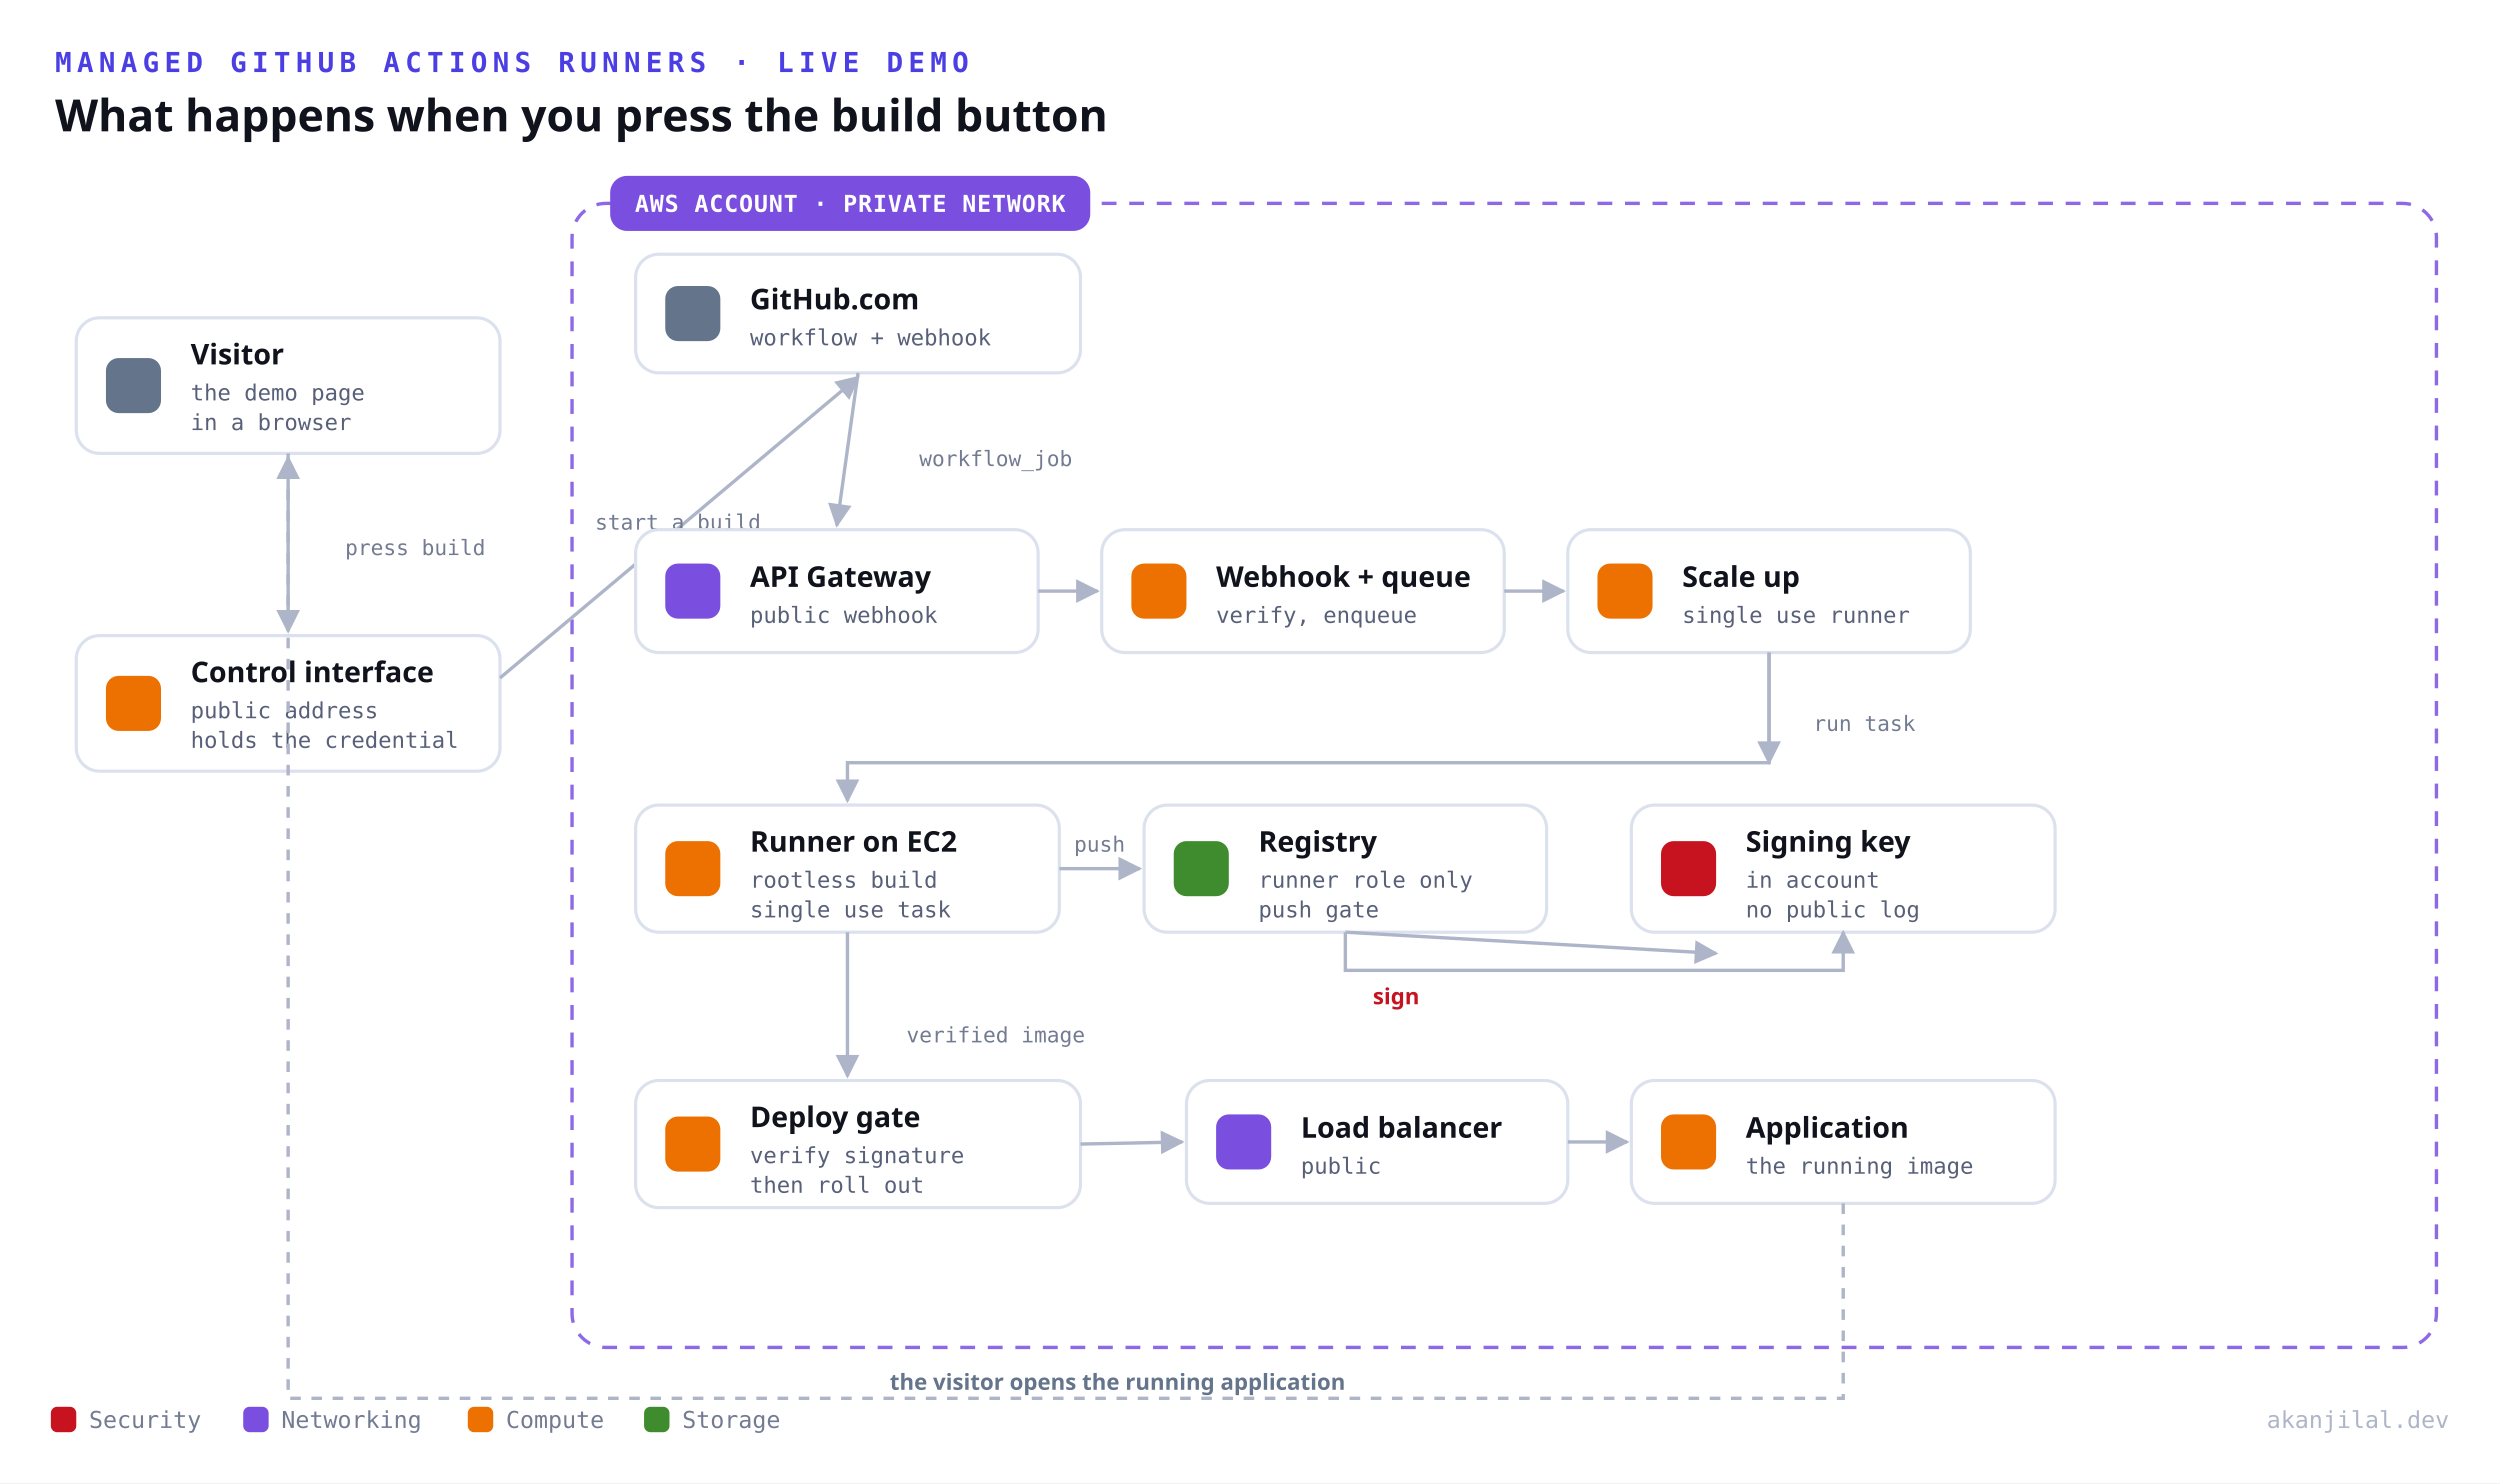
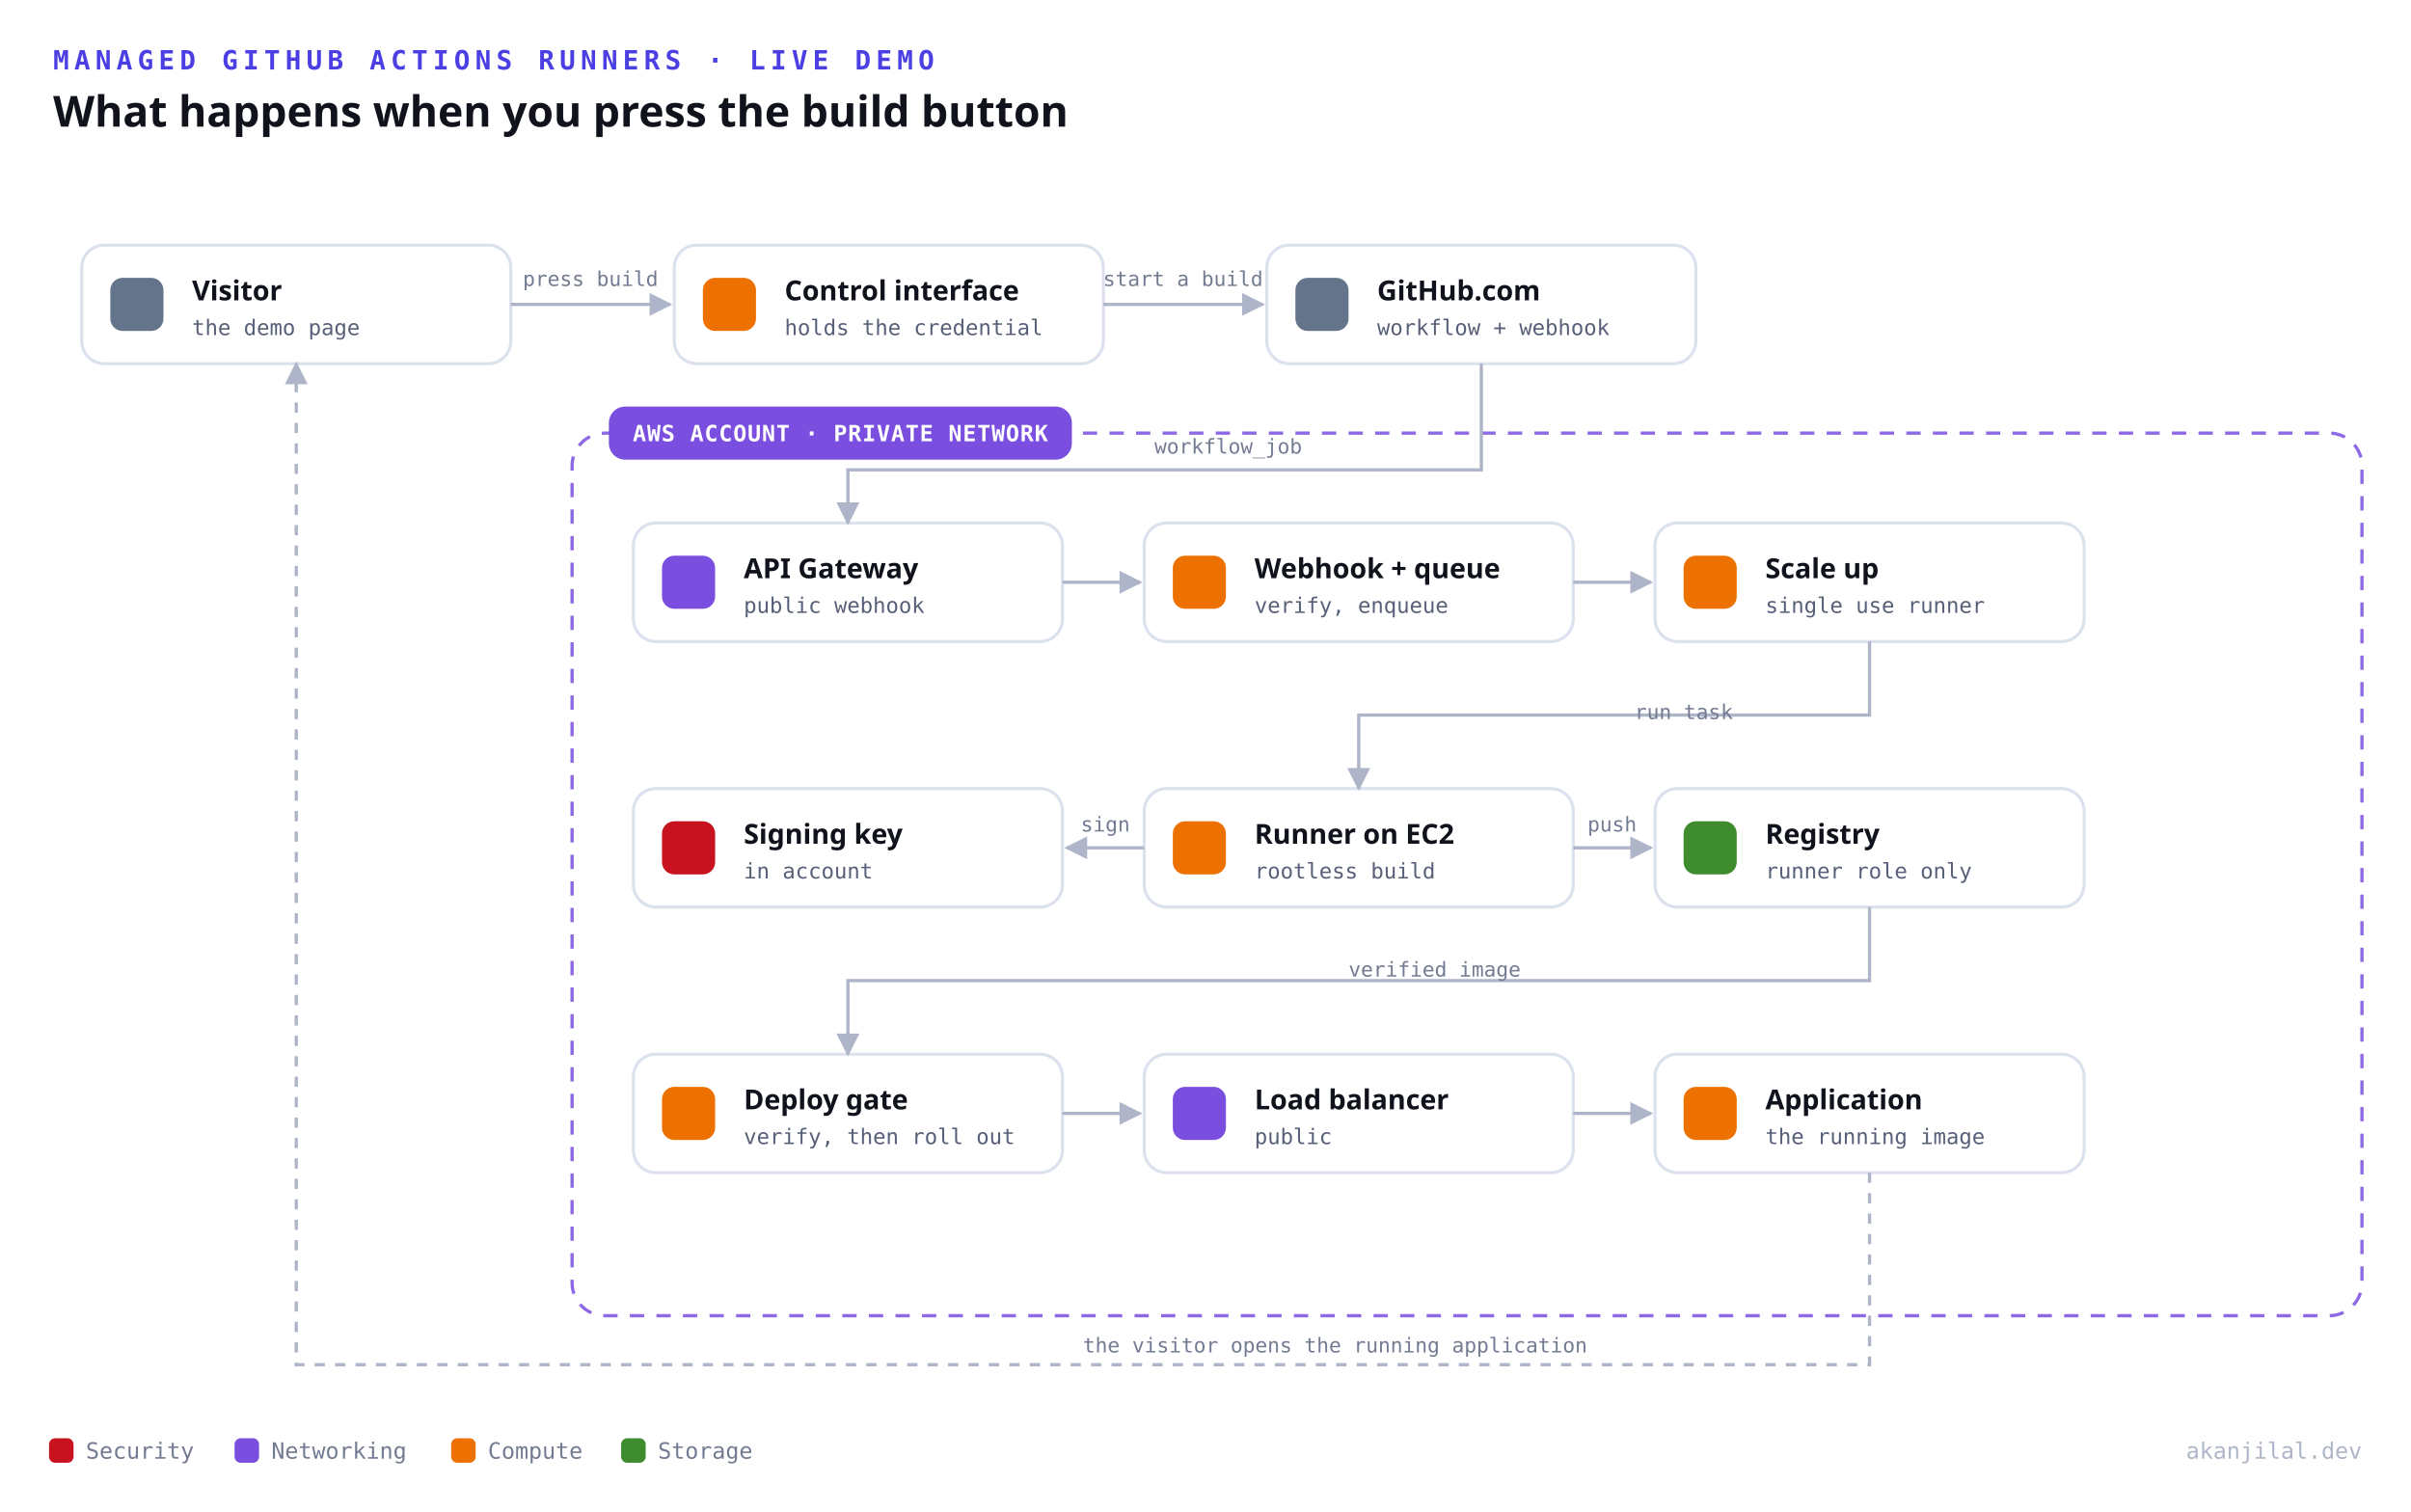
- <svg xmlns="http://www.w3.org/2000/svg" viewBox="0 0 1180 700" role="img" aria-label="A visitor presses a button on the page. A control interface starts a build on GitHub. The private control plane provisions one single use runner on an account owned instance, which builds the image, pushes it to the registry only it can write to, and signs it in the account. A deploy gate verifies the signature and rolls the application behind a load balancer, where the visitor can open it.">
+ <svg xmlns="http://www.w3.org/2000/svg" viewBox="0 0 1180 740" role="img" aria-label="A visitor presses a button on the page. A control interface starts a build on GitHub. The private control plane provisions one single use runner on an account owned instance, which builds the image, pushes it to the registry only it can write to, and signs it in the account. A deploy gate verifies the signature and rolls the application behind a load balancer, where the visitor can open it.">
  <style>
    .bg{fill:#FFFFFF}
    text{font-family:'IBM Plex Sans',system-ui,sans-serif}
    .eyebrow{font-family:'IBM Plex Mono',ui-monospace,monospace;font-size:13px;letter-spacing:2.5px;fill:#4B3FE4;font-weight:600}
    .head{font-size:21px;font-weight:700;fill:#10131C}
    .box{fill:#FFFFFF;stroke:#DCE1EE;stroke-width:1.5}
    .lbl{fill:#10131C;font-size:13.5px;font-weight:600}
    .sub{fill:#586079;font-family:'IBM Plex Mono',ui-monospace,monospace;font-size:10.5px}
    .conn{stroke:#AEB5C8;stroke-width:1.6;fill:none}
    .clbl{fill:#737B92;font-family:'IBM Plex Mono',ui-monospace,monospace;font-size:10px}
    .leg{fill:#737B92;font-family:'IBM Plex Mono',ui-monospace,monospace;font-size:11px}
    .wm{fill:#AEB5C8;font-family:'IBM Plex Mono',ui-monospace,monospace;font-size:11px}
    .tagtext{fill:#FFFFFF;font-family:'IBM Plex Mono',ui-monospace,monospace;font-size:11px;font-weight:600;letter-spacing:.4px}
    .num{fill:#FFFFFF;font-family:'IBM Plex Mono',ui-monospace,monospace;font-size:12px;font-weight:700}
    @media (prefers-color-scheme:dark){
      .bg{fill:#0C0F22}
      .head{fill:#E9EBF6}
      .eyebrow{fill:#8E80FF}
      .box{fill:#12162E;stroke:#242A4A}
      .lbl{fill:#E9EBF6}
      .sub,.clbl,.leg{fill:#9AA0BC}
      .conn{stroke:#3C4368}
      .wm{fill:#444B70}
    }
  </style>
  <defs>
    <marker id="ah" viewBox="0 0 10 10" refX="9" refY="5" markerWidth="7" markerHeight="7" orient="auto-start-reverse">
      <path d="M0,0 L10,5 L0,10 z" fill="#AEB5C8" />
    </marker>
    <marker id="ah2" viewBox="0 0 10 10" refX="9" refY="5" markerWidth="7" markerHeight="7" orient="auto-start-reverse">
      <path d="M0,0 L10,5 L0,10 z" fill="#AEB5C8" />
    </marker>
    <marker id="ahs" viewBox="0 0 10 10" refX="1" refY="5" markerWidth="7" markerHeight="7" orient="auto-start-reverse">
      <path d="M10,0 L0,5 L10,10 z" fill="#AEB5C8" />
    </marker>
    <marker id="ahG" viewBox="0 0 10 10" refX="9" refY="5" markerWidth="7" markerHeight="7" orient="auto-start-reverse">
      <path d="M0,0 L10,5 L0,10 z" fill="#3F8C2E" />
    </marker>
    <marker id="ahR" viewBox="0 0 10 10" refX="9" refY="5" markerWidth="7" markerHeight="7" orient="auto-start-reverse">
      <path d="M0,0 L10,5 L0,10 z" fill="#C7131F" />
    </marker>
  </defs>
-   <rect class="bg" x="0" y="0" width="1180" height="700" />
+   <rect class="bg" x="0" y="0" width="1180" height="740" />
  <text class="eyebrow" x="26" y="34">MANAGED GITHUB ACTIONS RUNNERS · LIVE DEMO</text>
  <text class="head" x="26" y="62">What happens when you press the build button</text>
-   <rect class="box" x="36" y="150" width="200" height="64" rx="11" />
-   <rect x="50" y="169.0" width="26" height="26" rx="6" fill="#64748B" />
-   <text class="lbl" x="90" y="172">Visitor</text>
-   <text class="sub" x="90" y="189">the demo page</text>
-   <text class="sub" x="90" y="203">in a browser</text>
-   <rect class="box" x="36" y="300" width="200" height="64" rx="11" />
-   <rect x="50" y="319.0" width="26" height="26" rx="6" fill="#ED7100" />
-   <text class="lbl" x="90" y="322">Control interface</text>
-   <text class="sub" x="90" y="339">public address</text>
-   <text class="sub" x="90" y="353">holds the credential</text>
-   <path class="conn" d="M 136 214 L 136 298" marker-end="url(#ah)" />
-   <text class="clbl" x="196" y="262" text-anchor="middle">press build</text>
-   <rect x="270" y="96" width="880" height="540" rx="16" fill="none" stroke="#7A4FE0" stroke-width="1.6" stroke-dasharray="7 6" opacity="0.85" />
-   <rect x="288" y="83" width="226.6" height="26" rx="8" fill="#7A4FE0" />
-   <text class="tagtext" x="401.3" y="100" text-anchor="middle">AWS ACCOUNT · PRIVATE NETWORK</text>
-   <rect class="box" x="300" y="120" width="210" height="56" rx="11" />
-   <rect x="314" y="135.0" width="26" height="26" rx="6" fill="#64748B" />
-   <text class="lbl" x="354" y="146.0">GitHub.com</text>
-   <text class="sub" x="354" y="163.0">workflow + webhook</text>
-   <path class="conn" d="M 236 320 L 405 178" marker-end="url(#ah)" />
-   <text class="clbl" x="320" y="250" text-anchor="middle">start a build</text>
-   <rect class="box" x="300" y="250" width="190" height="58" rx="11" />
-   <rect x="314" y="266.0" width="26" height="26" rx="6" fill="#7A4FE0" />
-   <text class="lbl" x="354" y="277.0">API Gateway</text>
-   <text class="sub" x="354" y="294.0">public webhook</text>
-   <rect class="box" x="520" y="250" width="190" height="58" rx="11" />
-   <rect x="534" y="266.0" width="26" height="26" rx="6" fill="#ED7100" />
-   <text class="lbl" x="574" y="277.0">Webhook + queue</text>
-   <text class="sub" x="574" y="294.0">verify, enqueue</text>
-   <rect class="box" x="740" y="250" width="190" height="58" rx="11" />
-   <rect x="754" y="266.0" width="26" height="26" rx="6" fill="#ED7100" />
-   <text class="lbl" x="794" y="277.0">Scale up</text>
-   <text class="sub" x="794" y="294.0">single use runner</text>
-   <path class="conn" d="M 405 176 L 395 248" marker-end="url(#ah)" />
-   <text class="clbl" x="470" y="220" text-anchor="middle">workflow_job</text>
-   <path class="conn" d="M 490 279 L 518 279" marker-end="url(#ah)" />
-   <path class="conn" d="M 710 279 L 738 279" marker-end="url(#ah)" />
-   <rect class="box" x="300" y="380" width="200" height="60" rx="11" />
-   <rect x="314" y="397.0" width="26" height="26" rx="6" fill="#ED7100" />
-   <text class="lbl" x="354" y="402">Runner on EC2</text>
-   <text class="sub" x="354" y="419">rootless build</text>
-   <text class="sub" x="354" y="433">single use task</text>
-   <rect class="box" x="540" y="380" width="190" height="60" rx="11" />
-   <rect x="554" y="397.0" width="26" height="26" rx="6" fill="#3F8C2E" />
-   <text class="lbl" x="594" y="402">Registry</text>
-   <text class="sub" x="594" y="419">runner role only</text>
-   <text class="sub" x="594" y="433">push gate</text>
-   <rect class="box" x="770" y="380" width="200" height="60" rx="11" />
-   <rect x="784" y="397.0" width="26" height="26" rx="6" fill="#C7131F" />
-   <text class="lbl" x="824" y="402">Signing key</text>
-   <text class="sub" x="824" y="419">in account</text>
-   <text class="sub" x="824" y="433">no public log</text>
-   <path class="conn" d="M 835 308 L 835 360" marker-end="url(#ah)" />
-   <text class="clbl" x="880" y="345" text-anchor="middle">run task</text>
-   <path class="conn" d="M 835 308 L 835 360 L 400 360 L 400 378" fill="none" marker-end="url(#ah)" />
-   <path class="conn" d="M 500 410 L 538 410" marker-end="url(#ah)" />
-   <text class="clbl" x="519" y="402" text-anchor="middle">push</text>
-   <path class="conn" d="M 635 440 L 810 450" marker-end="url(#ah)" />
-   <path class="conn" d="M 635 440 L 635 458 L 870 458 L 870 440" fill="none" marker-end="url(#ah)" />
-   <text x="648" y="474" fill="#C7131F" font-family="IBM Plex Mono,monospace" font-size="10.5" font-weight="600">sign</text>
-   <rect class="box" x="300" y="510" width="210" height="60" rx="11" />
-   <rect x="314" y="527.0" width="26" height="26" rx="6" fill="#ED7100" />
-   <text class="lbl" x="354" y="532">Deploy gate</text>
-   <text class="sub" x="354" y="549">verify signature</text>
-   <text class="sub" x="354" y="563">then roll out</text>
-   <rect class="box" x="560" y="510" width="180" height="58" rx="11" />
-   <rect x="574" y="526.0" width="26" height="26" rx="6" fill="#7A4FE0" />
-   <text class="lbl" x="614" y="537.0">Load balancer</text>
-   <text class="sub" x="614" y="554.0">public</text>
-   <rect class="box" x="770" y="510" width="200" height="58" rx="11" />
-   <rect x="784" y="526.0" width="26" height="26" rx="6" fill="#ED7100" />
-   <text class="lbl" x="824" y="537.0">Application</text>
-   <text class="sub" x="824" y="554.0">the running image</text>
-   <path class="conn" d="M 400 440 L 400 508" marker-end="url(#ah)" />
-   <text class="clbl" x="470" y="492" text-anchor="middle">verified image</text>
-   <path class="conn" d="M 510 540 L 558 539" marker-end="url(#ah)" />
-   <path class="conn" d="M 740 539 L 768 539" marker-end="url(#ah)" />
-   <path class="conn" d="M 870 568 L 870 660 L 136 660 L 136 216" fill="none" stroke-dasharray="5 5" marker-end="url(#ah)" />
-   <text x="420" y="656" fill="#64748B" font-family="IBM Plex Mono,monospace" font-size="10.5" font-weight="600">the visitor opens the running application</text>
-   <rect x="24" y="664" width="12" height="12" rx="3" fill="#C7131F" />
-   <text class="leg" x="42" y="674">Security</text>
-   <rect x="114.8" y="664" width="12" height="12" rx="3" fill="#7A4FE0" />
-   <text class="leg" x="132.8" y="674">Networking</text>
-   <rect x="220.8" y="664" width="12" height="12" rx="3" fill="#ED7100" />
-   <text class="leg" x="238.8" y="674">Compute</text>
-   <rect x="304.0" y="664" width="12" height="12" rx="3" fill="#3F8C2E" />
-   <text class="leg" x="322.0" y="674">Storage</text>
-   <text class="wm" x="1156" y="674" text-anchor="end">akanjilal.dev</text>
+   <rect class="box" x="40" y="120" width="210" height="58" rx="11" />
+   <rect x="54" y="136.0" width="26" height="26" rx="6" fill="#64748B" />
+   <text class="lbl" x="94" y="147.0">Visitor</text>
+   <text class="sub" x="94" y="164.0">the demo page</text>
+   <rect class="box" x="330" y="120" width="210" height="58" rx="11" />
+   <rect x="344" y="136.0" width="26" height="26" rx="6" fill="#ED7100" />
+   <text class="lbl" x="384" y="147.0">Control interface</text>
+   <text class="sub" x="384" y="164.0">holds the credential</text>
+   <rect class="box" x="620" y="120" width="210" height="58" rx="11" />
+   <rect x="634" y="136.0" width="26" height="26" rx="6" fill="#64748B" />
+   <text class="lbl" x="674" y="147.0">GitHub.com</text>
+   <text class="sub" x="674" y="164.0">workflow + webhook</text>
+   <path class="conn" d="M 250 149 L 328 149" marker-end="url(#ah)" />
+   <text class="clbl" x="289" y="140" text-anchor="middle">press build</text>
+   <path class="conn" d="M 540 149 L 618 149" marker-end="url(#ah)" />
+   <text class="clbl" x="579" y="140" text-anchor="middle">start a build</text>
+   <rect x="280" y="212" width="876" height="432" rx="16" fill="none" stroke="#7A4FE0" stroke-width="1.6" stroke-dasharray="7 6" opacity="0.85" />
+   <rect x="298" y="199" width="226.6" height="26" rx="8" fill="#7A4FE0" />
+   <text class="tagtext" x="411.3" y="216" text-anchor="middle">AWS ACCOUNT · PRIVATE NETWORK</text>
+   <rect class="box" x="310" y="256" width="210" height="58" rx="11" />
+   <rect x="324" y="272.0" width="26" height="26" rx="6" fill="#7A4FE0" />
+   <text class="lbl" x="364" y="283.0">API Gateway</text>
+   <text class="sub" x="364" y="300.0">public webhook</text>
+   <rect class="box" x="560" y="256" width="210" height="58" rx="11" />
+   <rect x="574" y="272.0" width="26" height="26" rx="6" fill="#ED7100" />
+   <text class="lbl" x="614" y="283.0">Webhook + queue</text>
+   <text class="sub" x="614" y="300.0">verify, enqueue</text>
+   <rect class="box" x="810" y="256" width="210" height="58" rx="11" />
+   <rect x="824" y="272.0" width="26" height="26" rx="6" fill="#ED7100" />
+   <text class="lbl" x="864" y="283.0">Scale up</text>
+   <text class="sub" x="864" y="300.0">single use runner</text>
+   <path class="conn" d="M 725 178 L 725 230 L 415 230 L 415 256" fill="none" marker-end="url(#ah)" />
+   <text class="clbl" x="565" y="222">workflow_job</text>
+   <path class="conn" d="M 520 285.0 L 558 285.0" marker-end="url(#ah)" />
+   <path class="conn" d="M 770 285.0 L 808 285.0" marker-end="url(#ah)" />
+   <rect class="box" x="310" y="386" width="210" height="58" rx="11" />
+   <rect x="324" y="402.0" width="26" height="26" rx="6" fill="#C7131F" />
+   <text class="lbl" x="364" y="413.0">Signing key</text>
+   <text class="sub" x="364" y="430.0">in account</text>
+   <rect class="box" x="560" y="386" width="210" height="58" rx="11" />
+   <rect x="574" y="402.0" width="26" height="26" rx="6" fill="#ED7100" />
+   <text class="lbl" x="614" y="413.0">Runner on EC2</text>
+   <text class="sub" x="614" y="430.0">rootless build</text>
+   <rect class="box" x="810" y="386" width="210" height="58" rx="11" />
+   <rect x="824" y="402.0" width="26" height="26" rx="6" fill="#3F8C2E" />
+   <text class="lbl" x="864" y="413.0">Registry</text>
+   <text class="sub" x="864" y="430.0">runner role only</text>
+   <path class="conn" d="M 915 314 L 915 350.0 L 665 350.0 L 665 386" fill="none" marker-end="url(#ah)" />
+   <text class="clbl" x="800" y="352">run task</text>
+   <path class="conn" d="M 560 415.0 L 522 415.0" marker-end="url(#ah)" />
+   <text class="clbl" x="541" y="407.0" text-anchor="middle">sign</text>
+   <path class="conn" d="M 770 415.0 L 808 415.0" marker-end="url(#ah)" />
+   <text class="clbl" x="789" y="407.0" text-anchor="middle">push</text>
+   <rect class="box" x="310" y="516" width="210" height="58" rx="11" />
+   <rect x="324" y="532.0" width="26" height="26" rx="6" fill="#ED7100" />
+   <text class="lbl" x="364" y="543.0">Deploy gate</text>
+   <text class="sub" x="364" y="560.0">verify, then roll out</text>
+   <rect class="box" x="560" y="516" width="210" height="58" rx="11" />
+   <rect x="574" y="532.0" width="26" height="26" rx="6" fill="#7A4FE0" />
+   <text class="lbl" x="614" y="543.0">Load balancer</text>
+   <text class="sub" x="614" y="560.0">public</text>
+   <rect class="box" x="810" y="516" width="210" height="58" rx="11" />
+   <rect x="824" y="532.0" width="26" height="26" rx="6" fill="#ED7100" />
+   <text class="lbl" x="864" y="543.0">Application</text>
+   <text class="sub" x="864" y="560.0">the running image</text>
+   <path class="conn" d="M 915 444 L 915 480.0 L 415 480.0 L 415 516" fill="none" marker-end="url(#ah)" />
+   <text class="clbl" x="660" y="478">verified image</text>
+   <path class="conn" d="M 520 545.0 L 558 545.0" marker-end="url(#ah)" />
+   <path class="conn" d="M 770 545.0 L 808 545.0" marker-end="url(#ah)" />
+   <path class="conn" d="M 915 574 L 915 668 L 145 668 L 145 178" fill="none" stroke-dasharray="5 5" marker-end="url(#ah)" />
+   <text class="clbl" x="530" y="662">the visitor opens the running application</text>
+   <rect x="24" y="704" width="12" height="12" rx="3" fill="#C7131F" />
+   <text class="leg" x="42" y="714">Security</text>
+   <rect x="114.8" y="704" width="12" height="12" rx="3" fill="#7A4FE0" />
+   <text class="leg" x="132.8" y="714">Networking</text>
+   <rect x="220.8" y="704" width="12" height="12" rx="3" fill="#ED7100" />
+   <text class="leg" x="238.8" y="714">Compute</text>
+   <rect x="304.0" y="704" width="12" height="12" rx="3" fill="#3F8C2E" />
+   <text class="leg" x="322.0" y="714">Storage</text>
+   <text class="wm" x="1156" y="714" text-anchor="end">akanjilal.dev</text>
</svg>
